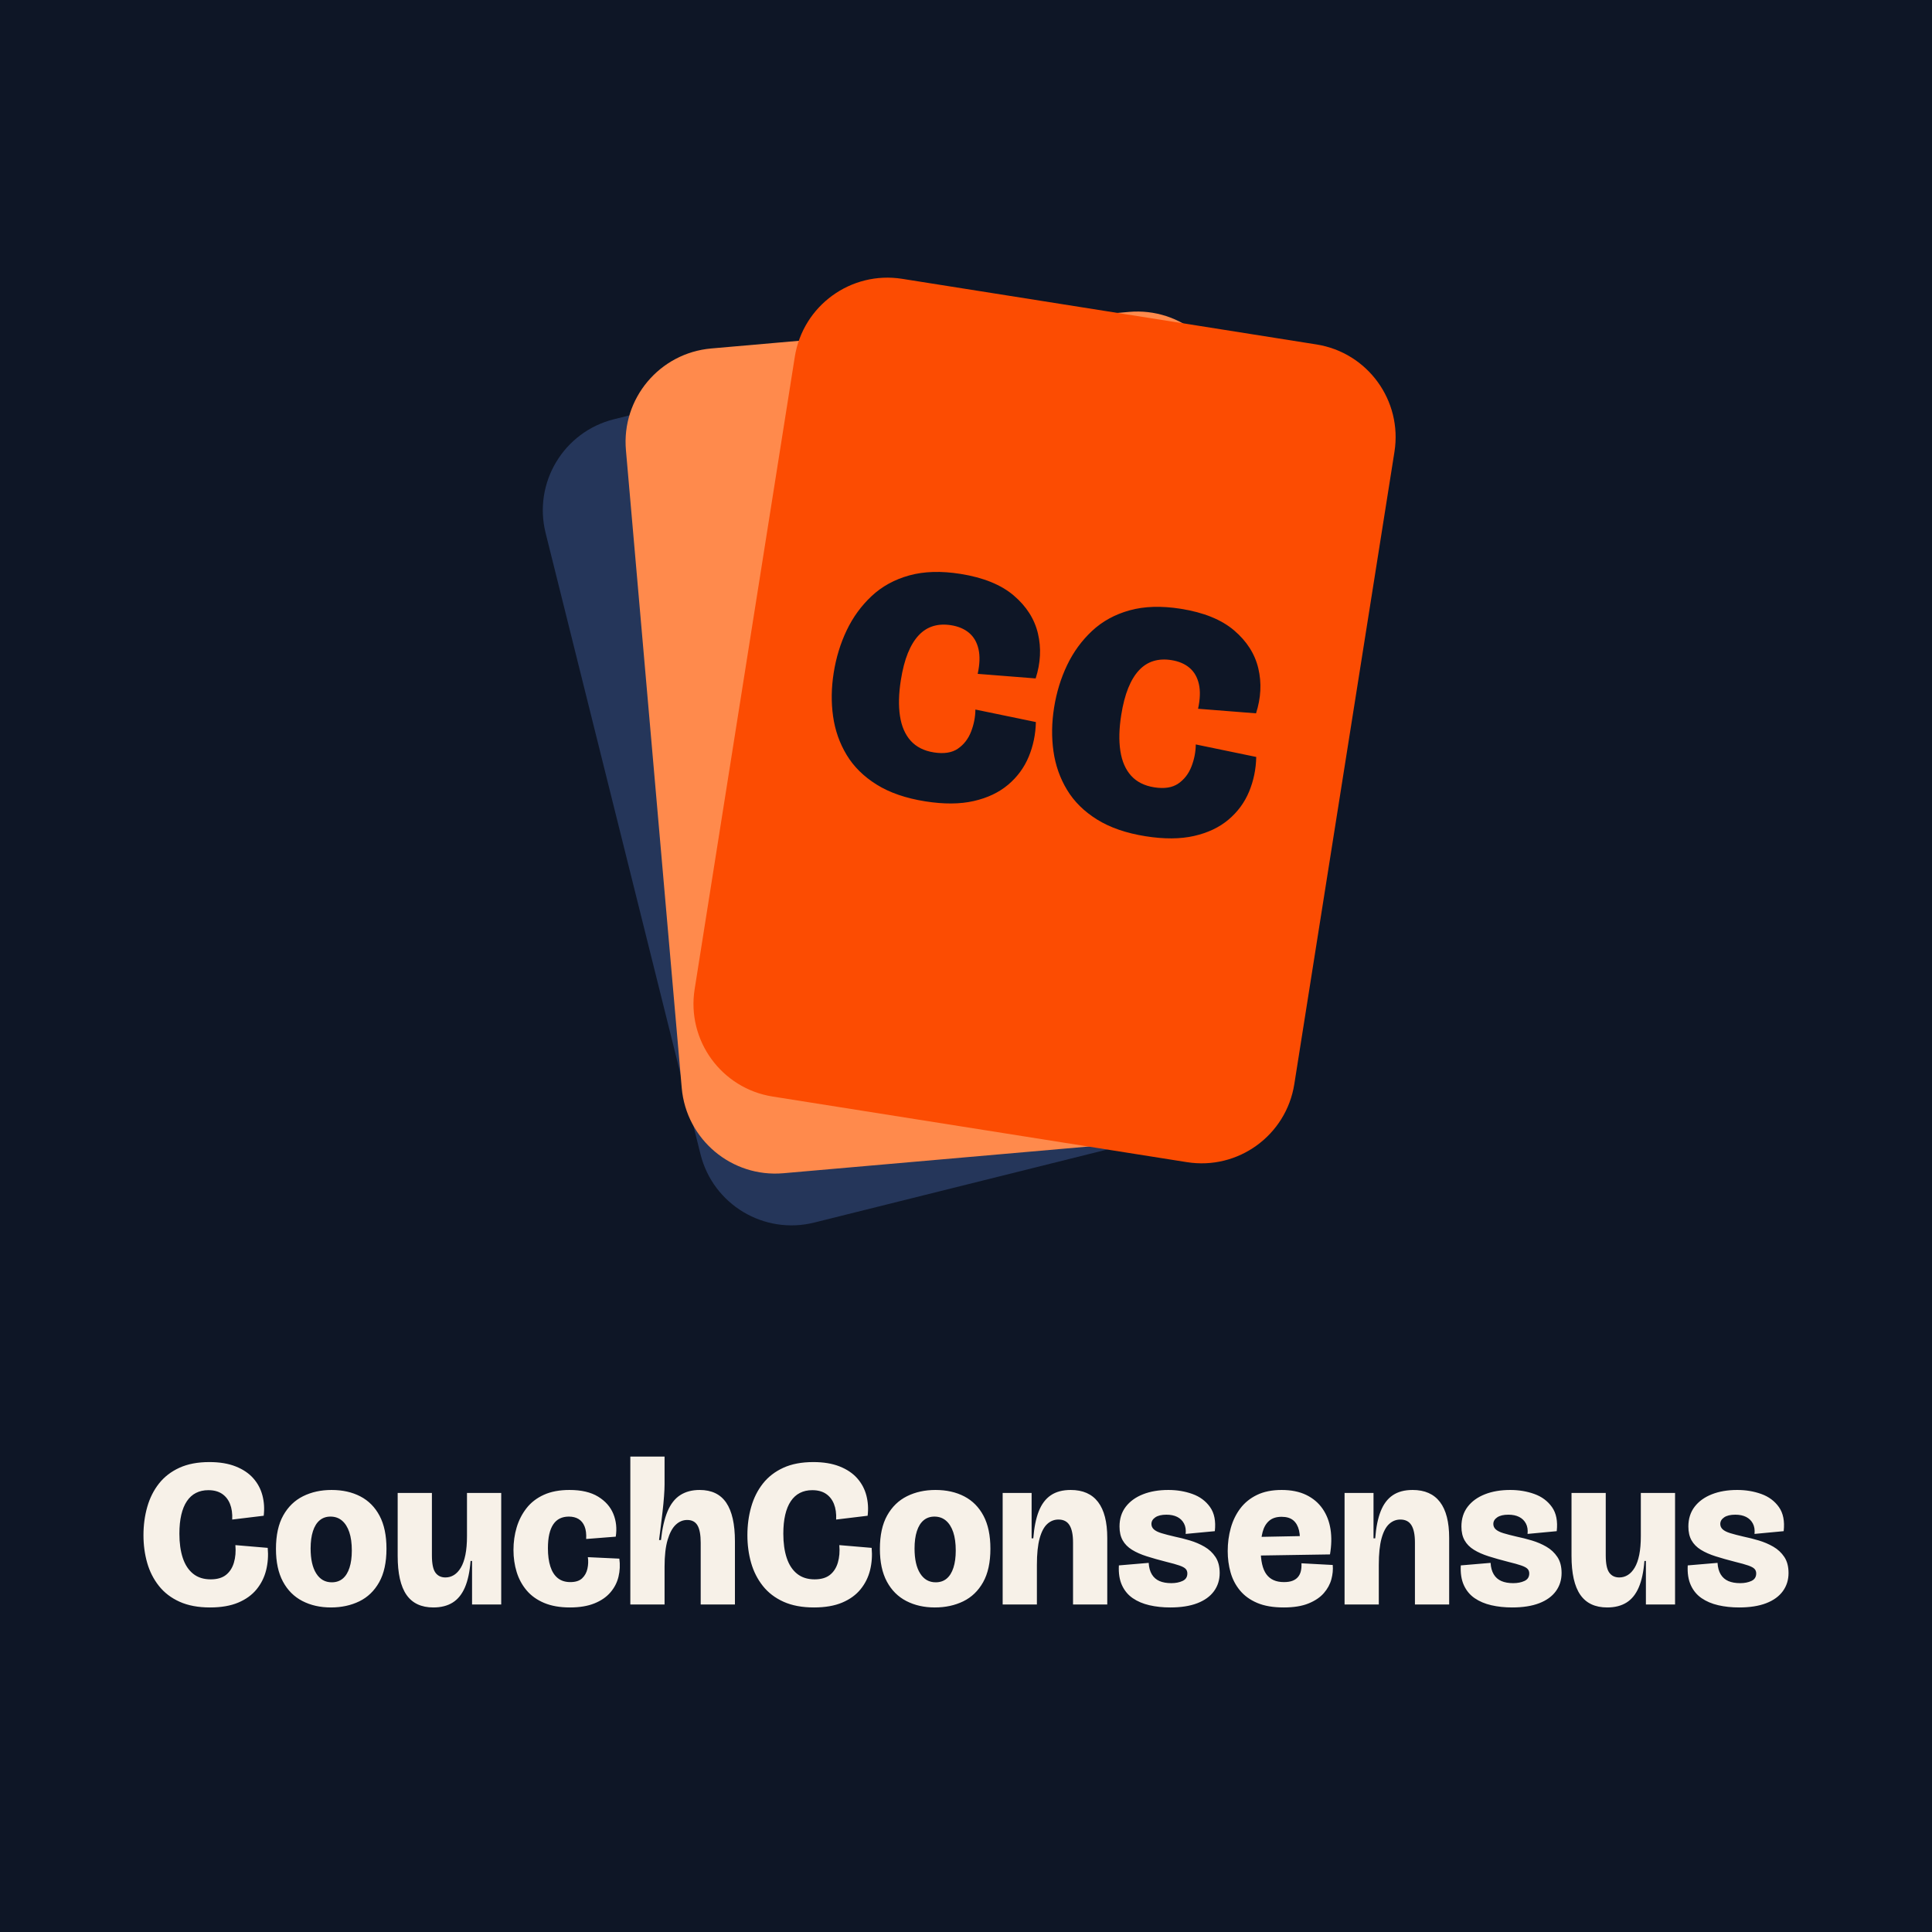
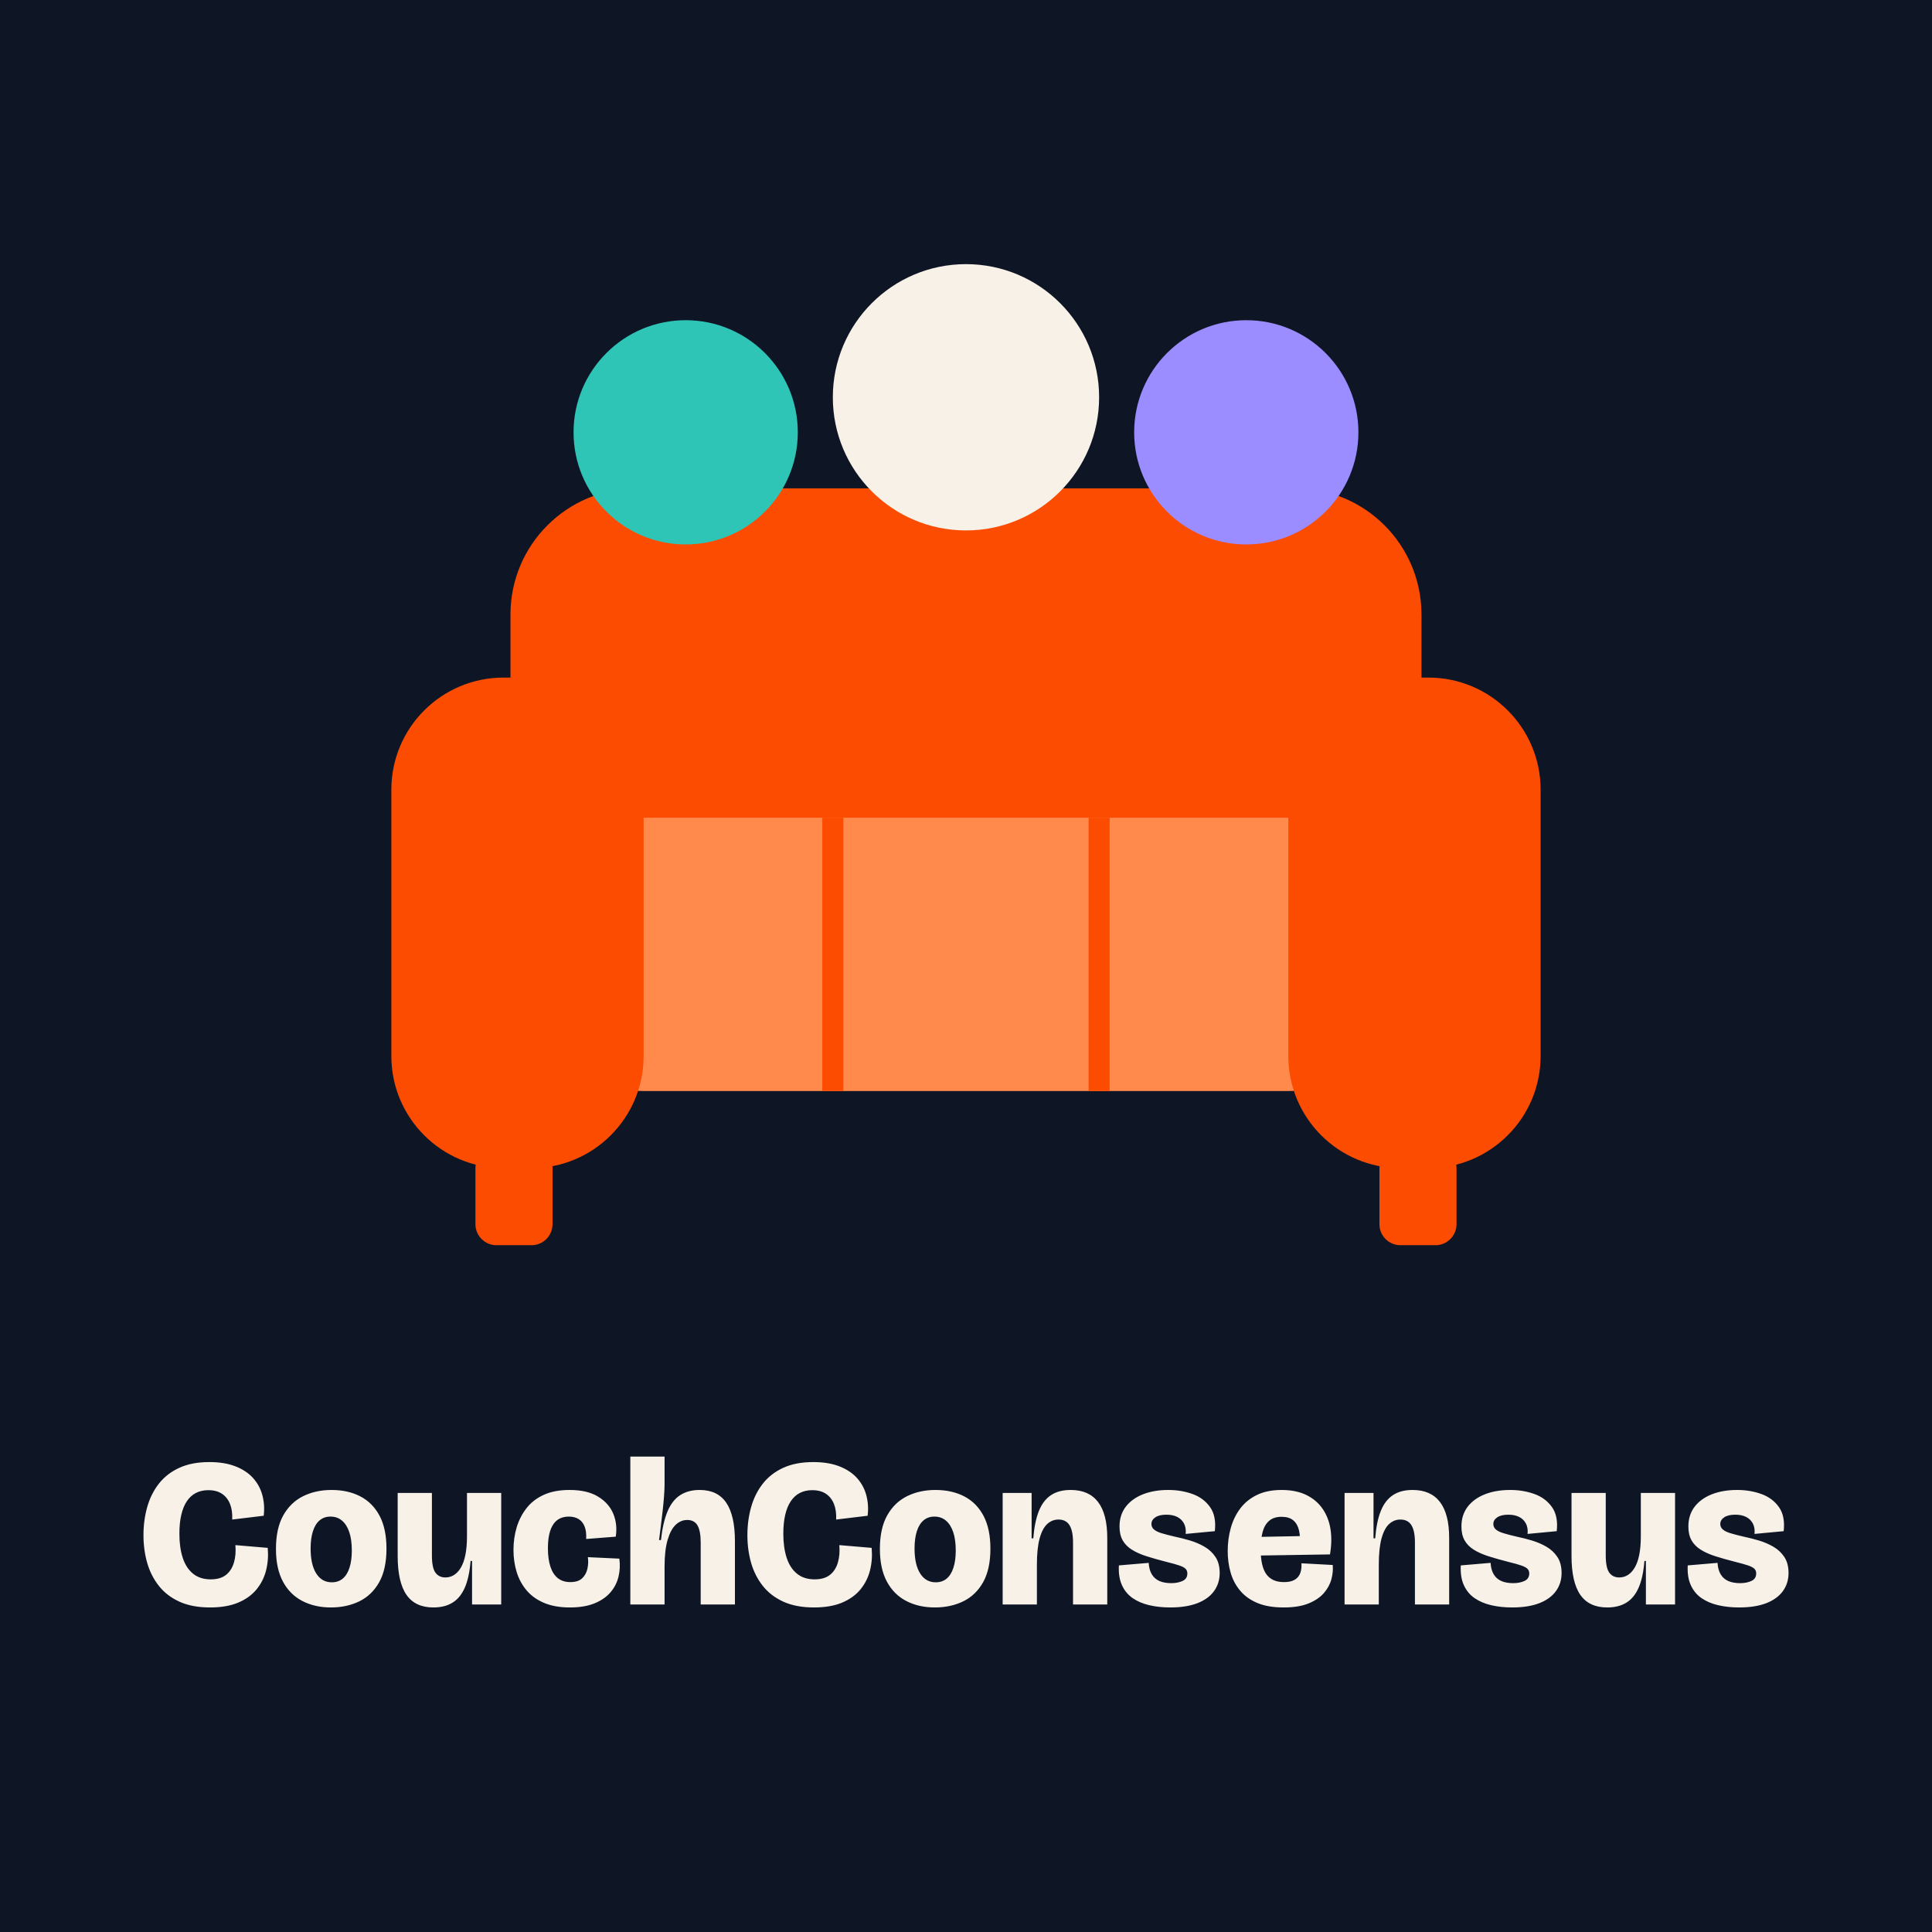
<svg xmlns="http://www.w3.org/2000/svg" width="1024" height="1024" viewBox="0 0 1024 1024" role="img">
  <rect width="1024" height="1024" fill="#0E1626" />
-   <g transform="translate(155.78 16.20) scale(1.4627)">
-     <g transform="translate(226.00 268.00) rotate(-14)">
-       <rect x="-110.0" y="-150.0" width="220" height="300" rx="34" fill="#25365A" />
-     </g>
-     <g transform="translate(240.00 258.00) rotate(-5)">
-       <rect x="-110.0" y="-150.0" width="220" height="300" rx="34" fill="#FF8A4C" />
-     </g>
-     <g transform="translate(272.00 250.00) rotate(9)">
-       <rect x="-110.0" y="-150.0" width="220" height="300" rx="34" fill="#FC4C02" />
-       <path fill="#0E1626" d="M-38.119 35.7Q-48.769 35.7 -56.419 32.475Q-64.069 29.25 -68.869 23.55Q-73.669 17.85 -75.919 10.5Q-78.169 3.15 -78.169 -5.1Q-78.169 -13.5 -75.919 -21.075Q-73.669 -28.65 -68.944 -34.725Q-64.219 -40.8 -56.644 -44.25Q-49.069 -47.7 -38.419 -47.7Q-25.819 -47.7 -18.094 -42.975Q-10.369 -38.25 -7.294 -30.75Q-4.219 -23.25 -5.569 -14.55L-26.569 -12.9Q-26.269 -18.3 -27.694 -21.825Q-29.119 -25.35 -31.969 -27.075Q-34.819 -28.8 -38.869 -28.8Q-42.469 -28.8 -45.244 -27.45Q-48.019 -26.1 -49.894 -23.325Q-51.769 -20.55 -52.744 -16.35Q-53.719 -12.15 -53.719 -6.3Q-53.719 1.2 -51.994 6.6Q-50.269 12 -46.744 14.85Q-43.219 17.7 -37.819 17.7Q-32.269 17.7 -29.419 15Q-26.569 12.3 -25.669 8.175Q-24.769 4.05 -25.369 0.0L-3.019 1.05Q-2.119 7.65 -3.619 13.875Q-5.119 20.1 -9.394 25.05Q-13.669 30.0 -20.794 32.85Q-27.919 35.7 -38.119 35.7ZM42.731 35.7Q32.081 35.7 24.431 32.475Q16.781 29.25 11.981 23.55Q7.181 17.85 4.931 10.5Q2.681 3.15 2.681 -5.1Q2.681 -13.5 4.931 -21.075Q7.181 -28.65 11.906 -34.725Q16.631 -40.8 24.206 -44.25Q31.781 -47.7 42.431 -47.7Q55.031 -47.7 62.756 -42.975Q70.481 -38.25 73.556 -30.75Q76.631 -23.25 75.281 -14.55L54.281 -12.9Q54.581 -18.3 53.156 -21.825Q51.731 -25.35 48.881 -27.075Q46.031 -28.8 41.981 -28.8Q38.381 -28.8 35.606 -27.45Q32.831 -26.1 30.956 -23.325Q29.081 -20.55 28.106 -16.35Q27.131 -12.15 27.131 -6.3Q27.131 1.2 28.856 6.6Q30.581 12 34.106 14.85Q37.631 17.7 43.031 17.7Q48.581 17.7 51.431 15Q54.281 12.3 55.181 8.175Q56.081 4.05 55.481 0.0L77.831 1.05Q78.731 7.65 77.231 13.875Q75.731 20.1 71.456 25.05Q67.181 30.0 60.056 32.85Q52.931 35.7 42.731 35.7Z" />
-     </g>
+   <g transform="translate(-8.00 -53.14) scale(1.8571)">
+     <rect x="150" y="168" width="260" height="124" rx="36" fill="#FC4C02" />
+     <rect x="164" y="262" width="232" height="78" rx="24" fill="#FF8A4C" />
+     <rect x="116" y="222" width="72" height="140" rx="32" fill="#FC4C02" />
+     <rect x="372" y="222" width="72" height="140" rx="32" fill="#FC4C02" />
+     <rect x="140" y="356" width="22" height="28" rx="6" fill="#FC4C02" />
+     <rect x="398" y="356" width="22" height="28" rx="6" fill="#FC4C02" />
+     <rect x="239" y="262" width="6" height="78" rx="0" fill="#FC4C02" />
+     <rect x="315" y="262" width="6" height="78" rx="0" fill="#FC4C02" />
+     <circle cx="200" cy="152" r="32" fill="#2EC4B6" />
+     <circle cx="280" cy="142" r="38" fill="#F7F1E8" />
+     <circle cx="360" cy="152" r="32" fill="#9B8CFF" />
  </g>
  <path fill="#F7F1E8" d="M111.32 851.984Q101.912 851.984 95.192 848.96Q88.472 845.936 84.216 840.56Q79.96 835.184 78 828.296Q76.04 821.408 76.04 813.68Q76.04 805.728 78.056 798.672Q80.072 791.616 84.272 786.296Q88.472 780.976 95.08 777.952Q101.688 774.928 110.984 774.928Q119.048 774.928 124.872 777.224Q130.696 779.52 134.224 783.496Q137.752 787.472 139.096 792.624Q140.44 797.776 139.768 803.376L123.08 805.392Q123.304 800.576 121.904 797.104Q120.504 793.632 117.648 791.728Q114.792 789.824 110.424 789.824Q106.728 789.824 103.872 791.28Q101.016 792.736 99.056 795.648Q97.096 798.56 96.088 802.872Q95.08 807.184 95.08 812.896Q95.08 820.288 96.872 825.72Q98.664 831.152 102.36 834.12Q106.056 837.088 111.656 837.088Q116.808 837.088 119.776 834.736Q122.744 832.384 123.976 828.24Q125.208 824.096 124.76 818.944L141.896 820.4Q142.456 826.56 141.056 832.216Q139.656 837.872 136.016 842.352Q132.376 846.832 126.272 849.408Q120.168 851.984 111.32 851.984ZM175.384 851.984Q166.872 851.984 160.264 848.568Q153.656 845.152 149.96 838.264Q146.264 831.376 146.264 820.96Q146.264 810.096 150.128 803.208Q153.992 796.32 160.656 793.016Q167.32 789.712 175.72 789.712Q184.456 789.712 191.008 793.128Q197.56 796.544 201.2 803.432Q204.84 810.32 204.84 820.848Q204.84 831.712 200.976 838.6Q197.112 845.488 190.448 848.736Q183.784 851.984 175.384 851.984ZM175.832 838.656Q179.304 838.656 181.656 836.696Q184.008 834.736 185.24 830.928Q186.472 827.12 186.472 821.856Q186.472 816.032 185.128 812.056Q183.784 808.08 181.264 805.952Q178.744 803.824 175.16 803.824Q171.8 803.824 169.448 805.784Q167.096 807.744 165.864 811.552Q164.632 815.36 164.632 820.736Q164.632 829.248 167.6 833.952Q170.568 838.656 175.832 838.656ZM229.704 851.984Q220.072 851.984 215.424 845.264Q210.776 838.544 210.776 824.656V791.28H228.92V824.432Q228.92 830.928 230.768 833.504Q232.616 836.08 236.088 836.08Q238.552 836.08 240.624 834.792Q242.696 833.504 244.264 830.872Q245.832 828.24 246.672 824.096Q247.512 819.952 247.512 814.128V791.28H265.656V823.76V850.416H250.2V827.344H249.416Q248.744 835.968 246.392 841.4Q244.04 846.832 239.896 849.408Q235.752 851.984 229.704 851.984ZM302.056 851.984Q294.104 851.984 288.392 849.576Q282.68 847.168 279.096 842.912Q275.512 838.656 273.832 833.168Q272.152 827.68 272.152 821.52Q272.152 815.248 273.832 809.592Q275.512 803.936 279.04 799.4Q282.568 794.864 288.224 792.288Q293.88 789.712 301.832 789.712Q311.24 789.712 317.008 793.24Q322.776 796.768 325.072 802.368Q327.368 807.968 326.36 814.464L310.68 815.696Q310.904 811.664 309.84 809.032Q308.776 806.4 306.648 805.112Q304.52 803.824 301.496 803.824Q298.808 803.824 296.736 804.832Q294.664 805.84 293.264 807.912Q291.864 809.984 291.136 813.12Q290.408 816.256 290.408 820.624Q290.408 826.224 291.696 830.256Q292.984 834.288 295.616 836.416Q298.248 838.544 302.28 838.544Q306.424 838.544 308.552 836.528Q310.68 834.512 311.352 831.432Q312.024 828.352 311.576 825.328L328.264 826.112Q328.936 831.04 327.816 835.688Q326.696 840.336 323.504 844.032Q320.312 847.728 314.992 849.856Q309.672 851.984 302.056 851.984ZM334.088 850.416V819.168V772.016H352.232V786.8Q352.232 789.152 351.952 793.016Q351.672 796.88 351.168 801.248Q350.664 805.616 350.16 809.592Q349.656 813.568 349.32 816.256H350.328Q351.336 806.96 353.8 801.08Q356.264 795.2 360.52 792.456Q364.776 789.712 370.824 789.712Q380.344 789.712 384.936 796.488Q389.528 803.264 389.528 816.928V850.416H371.384V817.712Q371.384 811.44 369.704 808.528Q368.024 805.616 364.216 805.616Q360.856 805.616 358.168 808.136Q355.48 810.656 353.856 816.144Q352.232 821.632 352.232 830.368V850.416ZM431.416 851.984Q422.008 851.984 415.288 848.96Q408.568 845.936 404.312 840.56Q400.056 835.184 398.096 828.296Q396.136 821.408 396.136 813.68Q396.136 805.728 398.152 798.672Q400.168 791.616 404.368 786.296Q408.568 780.976 415.176 777.952Q421.784 774.928 431.08 774.928Q439.144 774.928 444.968 777.224Q450.792 779.52 454.32 783.496Q457.848 787.472 459.192 792.624Q460.536 797.776 459.864 803.376L443.176 805.392Q443.4 800.576 442.0 797.104Q440.6 793.632 437.744 791.728Q434.888 789.824 430.52 789.824Q426.824 789.824 423.968 791.28Q421.112 792.736 419.152 795.648Q417.192 798.56 416.184 802.872Q415.176 807.184 415.176 812.896Q415.176 820.288 416.968 825.72Q418.76 831.152 422.456 834.12Q426.152 837.088 431.752 837.088Q436.904 837.088 439.872 834.736Q442.84 832.384 444.072 828.24Q445.304 824.096 444.856 818.944L461.992 820.4Q462.552 826.56 461.152 832.216Q459.752 837.872 456.112 842.352Q452.472 846.832 446.368 849.408Q440.264 851.984 431.416 851.984ZM495.48 851.984Q486.968 851.984 480.36 848.568Q473.752 845.152 470.056 838.264Q466.36 831.376 466.36 820.96Q466.36 810.096 470.224 803.208Q474.088 796.32 480.752 793.016Q487.416 789.712 495.816 789.712Q504.552 789.712 511.104 793.128Q517.656 796.544 521.296 803.432Q524.936 810.32 524.936 820.848Q524.936 831.712 521.072 838.6Q517.208 845.488 510.544 848.736Q503.88 851.984 495.48 851.984ZM495.928 838.656Q499.4 838.656 501.752 836.696Q504.104 834.736 505.336 830.928Q506.568 827.12 506.568 821.856Q506.568 816.032 505.224 812.056Q503.88 808.08 501.36 805.952Q498.84 803.824 495.256 803.824Q491.896 803.824 489.544 805.784Q487.192 807.744 485.96 811.552Q484.728 815.36 484.728 820.736Q484.728 829.248 487.696 833.952Q490.664 838.656 495.928 838.656ZM531.432 850.416V816.928V791.28H546.776V815.36H547.672Q548.344 806.624 550.584 800.968Q552.824 795.312 556.968 792.512Q561.112 789.712 567.496 789.712Q577.128 789.712 582.0 796.096Q586.872 802.48 586.872 815.136V850.416H568.728V817.488Q568.728 811.44 566.88 808.416Q565.032 805.392 561.0 805.392Q557.64 805.392 555.064 807.744Q552.488 810.096 551.032 815.36Q549.576 820.624 549.576 829.472V850.416ZM620.248 851.984Q614.312 851.984 609.216 850.808Q604.12 849.632 600.368 847.056Q596.616 844.48 594.656 840.168Q592.696 835.856 593.032 829.696L608.824 828.352Q609.048 832.048 610.504 834.456Q611.96 836.864 614.536 837.984Q617.112 839.104 620.808 839.104Q624.28 839.104 626.8 837.928Q629.32 836.752 629.32 833.952Q629.32 832.496 628.424 831.544Q627.528 830.592 625.12 829.752Q622.712 828.912 618.12 827.792Q612.408 826.336 607.816 824.88Q603.224 823.424 599.976 821.408Q596.728 819.392 595.048 816.424Q593.368 813.456 593.368 809.088Q593.368 802.928 596.672 798.616Q599.976 794.304 605.8 792.008Q611.624 789.712 619.24 789.712Q626.072 789.712 632.008 791.84Q637.944 793.968 641.36 798.784Q644.776 803.6 643.88 811.552L628.424 813.008Q628.76 809.76 627.528 807.464Q626.296 805.168 623.944 803.992Q621.592 802.816 618.232 802.816Q614.424 802.816 612.352 804.216Q610.28 805.616 610.28 807.744Q610.28 809.424 611.568 810.6Q612.856 811.776 615.6 812.616Q618.344 813.456 622.712 814.464Q626.52 815.248 630.664 816.48Q634.808 817.712 638.392 819.784Q641.976 821.856 644.216 825.216Q646.456 828.576 646.456 833.728Q646.456 839.216 643.432 843.36Q640.408 847.504 634.584 849.744Q628.76 851.984 620.248 851.984ZM680.392 851.984Q671.992 851.984 666.336 849.576Q660.68 847.168 657.208 842.968Q653.736 838.768 652.224 833.392Q650.712 828.016 650.712 822.08Q650.712 815.696 652.336 809.872Q653.96 804.048 657.376 799.512Q660.792 794.976 666.224 792.344Q671.656 789.712 679.272 789.712Q686.888 789.712 692.32 792.344Q697.752 794.976 701.0 799.68Q704.248 804.384 705.2 810.544Q706.152 816.704 704.92 823.872L662.024 824.544V814.688L691.032 814.128L688.68 819.84Q689.352 814.688 688.512 811.16Q687.672 807.632 685.432 805.784Q683.192 803.936 679.272 803.936Q675.128 803.936 672.664 806.064Q670.2 808.192 669.192 812.056Q668.184 815.92 668.184 821.184Q668.184 830.256 671.208 834.4Q674.232 838.544 680.504 838.544Q683.192 838.544 684.984 837.872Q686.776 837.2 687.896 835.912Q689.016 834.624 689.464 832.776Q689.912 830.928 689.8 828.576L706.376 829.472Q706.712 833.168 705.648 837.088Q704.584 841.008 701.672 844.368Q698.76 847.728 693.552 849.856Q688.344 851.984 680.392 851.984ZM712.648 850.416V816.928V791.28H727.992V815.36H728.888Q729.56 806.624 731.8 800.968Q734.04 795.312 738.184 792.512Q742.328 789.712 748.712 789.712Q758.344 789.712 763.216 796.096Q768.088 802.48 768.088 815.136V850.416H749.944V817.488Q749.944 811.44 748.096 808.416Q746.248 805.392 742.216 805.392Q738.856 805.392 736.28 807.744Q733.704 810.096 732.248 815.36Q730.792 820.624 730.792 829.472V850.416ZM801.464 851.984Q795.528 851.984 790.432 850.808Q785.336 849.632 781.584 847.056Q777.832 844.48 775.872 840.168Q773.912 835.856 774.248 829.696L790.04 828.352Q790.264 832.048 791.72 834.456Q793.176 836.864 795.752 837.984Q798.328 839.104 802.024 839.104Q805.496 839.104 808.016 837.928Q810.536 836.752 810.536 833.952Q810.536 832.496 809.64 831.544Q808.744 830.592 806.336 829.752Q803.928 828.912 799.336 827.792Q793.624 826.336 789.032 824.88Q784.44 823.424 781.192 821.408Q777.944 819.392 776.264 816.424Q774.584 813.456 774.584 809.088Q774.584 802.928 777.888 798.616Q781.192 794.304 787.016 792.008Q792.84 789.712 800.456 789.712Q807.288 789.712 813.224 791.84Q819.16 793.968 822.576 798.784Q825.992 803.6 825.096 811.552L809.64 813.008Q809.976 809.76 808.744 807.464Q807.512 805.168 805.16 803.992Q802.808 802.816 799.448 802.816Q795.64 802.816 793.568 804.216Q791.496 805.616 791.496 807.744Q791.496 809.424 792.784 810.6Q794.072 811.776 796.816 812.616Q799.56 813.456 803.928 814.464Q807.736 815.248 811.88 816.48Q816.024 817.712 819.608 819.784Q823.192 821.856 825.432 825.216Q827.672 828.576 827.672 833.728Q827.672 839.216 824.648 843.36Q821.624 847.504 815.8 849.744Q809.976 851.984 801.464 851.984ZM851.864 851.984Q842.232 851.984 837.584 845.264Q832.936 838.544 832.936 824.656V791.28H851.08V824.432Q851.08 830.928 852.928 833.504Q854.776 836.08 858.248 836.08Q860.712 836.08 862.784 834.792Q864.856 833.504 866.424 830.872Q867.992 828.24 868.832 824.096Q869.672 819.952 869.672 814.128V791.28H887.816V823.76V850.416H872.36V827.344H871.576Q870.904 835.968 868.552 841.4Q866.2 846.832 862.056 849.408Q857.912 851.984 851.864 851.984ZM921.752 851.984Q915.816 851.984 910.72 850.808Q905.624 849.632 901.872 847.056Q898.12 844.48 896.16 840.168Q894.2 835.856 894.536 829.696L910.328 828.352Q910.552 832.048 912.008 834.456Q913.464 836.864 916.04 837.984Q918.616 839.104 922.312 839.104Q925.784 839.104 928.304 837.928Q930.824 836.752 930.824 833.952Q930.824 832.496 929.928 831.544Q929.032 830.592 926.624 829.752Q924.216 828.912 919.624 827.792Q913.912 826.336 909.32 824.88Q904.728 823.424 901.48 821.408Q898.232 819.392 896.552 816.424Q894.872 813.456 894.872 809.088Q894.872 802.928 898.176 798.616Q901.48 794.304 907.304 792.008Q913.128 789.712 920.744 789.712Q927.576 789.712 933.512 791.84Q939.448 793.968 942.864 798.784Q946.28 803.6 945.384 811.552L929.928 813.008Q930.264 809.76 929.032 807.464Q927.8 805.168 925.448 803.992Q923.096 802.816 919.736 802.816Q915.928 802.816 913.856 804.216Q911.784 805.616 911.784 807.744Q911.784 809.424 913.072 810.6Q914.36 811.776 917.104 812.616Q919.848 813.456 924.216 814.464Q928.024 815.248 932.168 816.48Q936.312 817.712 939.896 819.784Q943.48 821.856 945.72 825.216Q947.96 828.576 947.96 833.728Q947.96 839.216 944.936 843.36Q941.912 847.504 936.088 849.744Q930.264 851.984 921.752 851.984Z" />
</svg>
